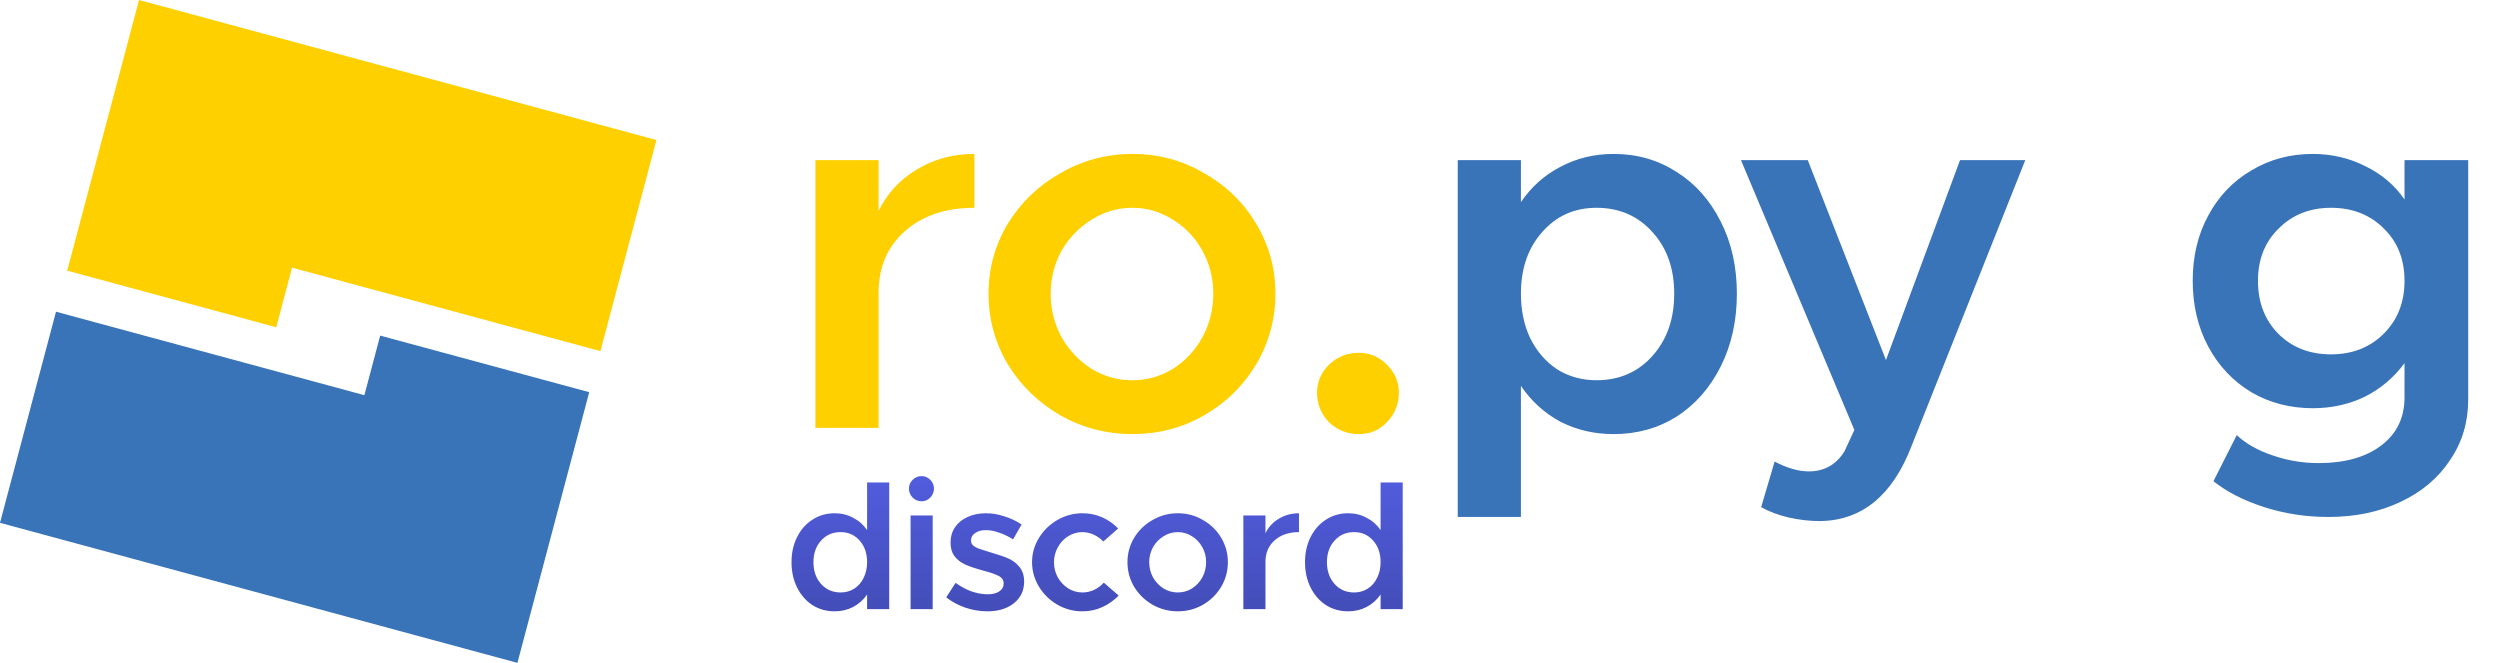
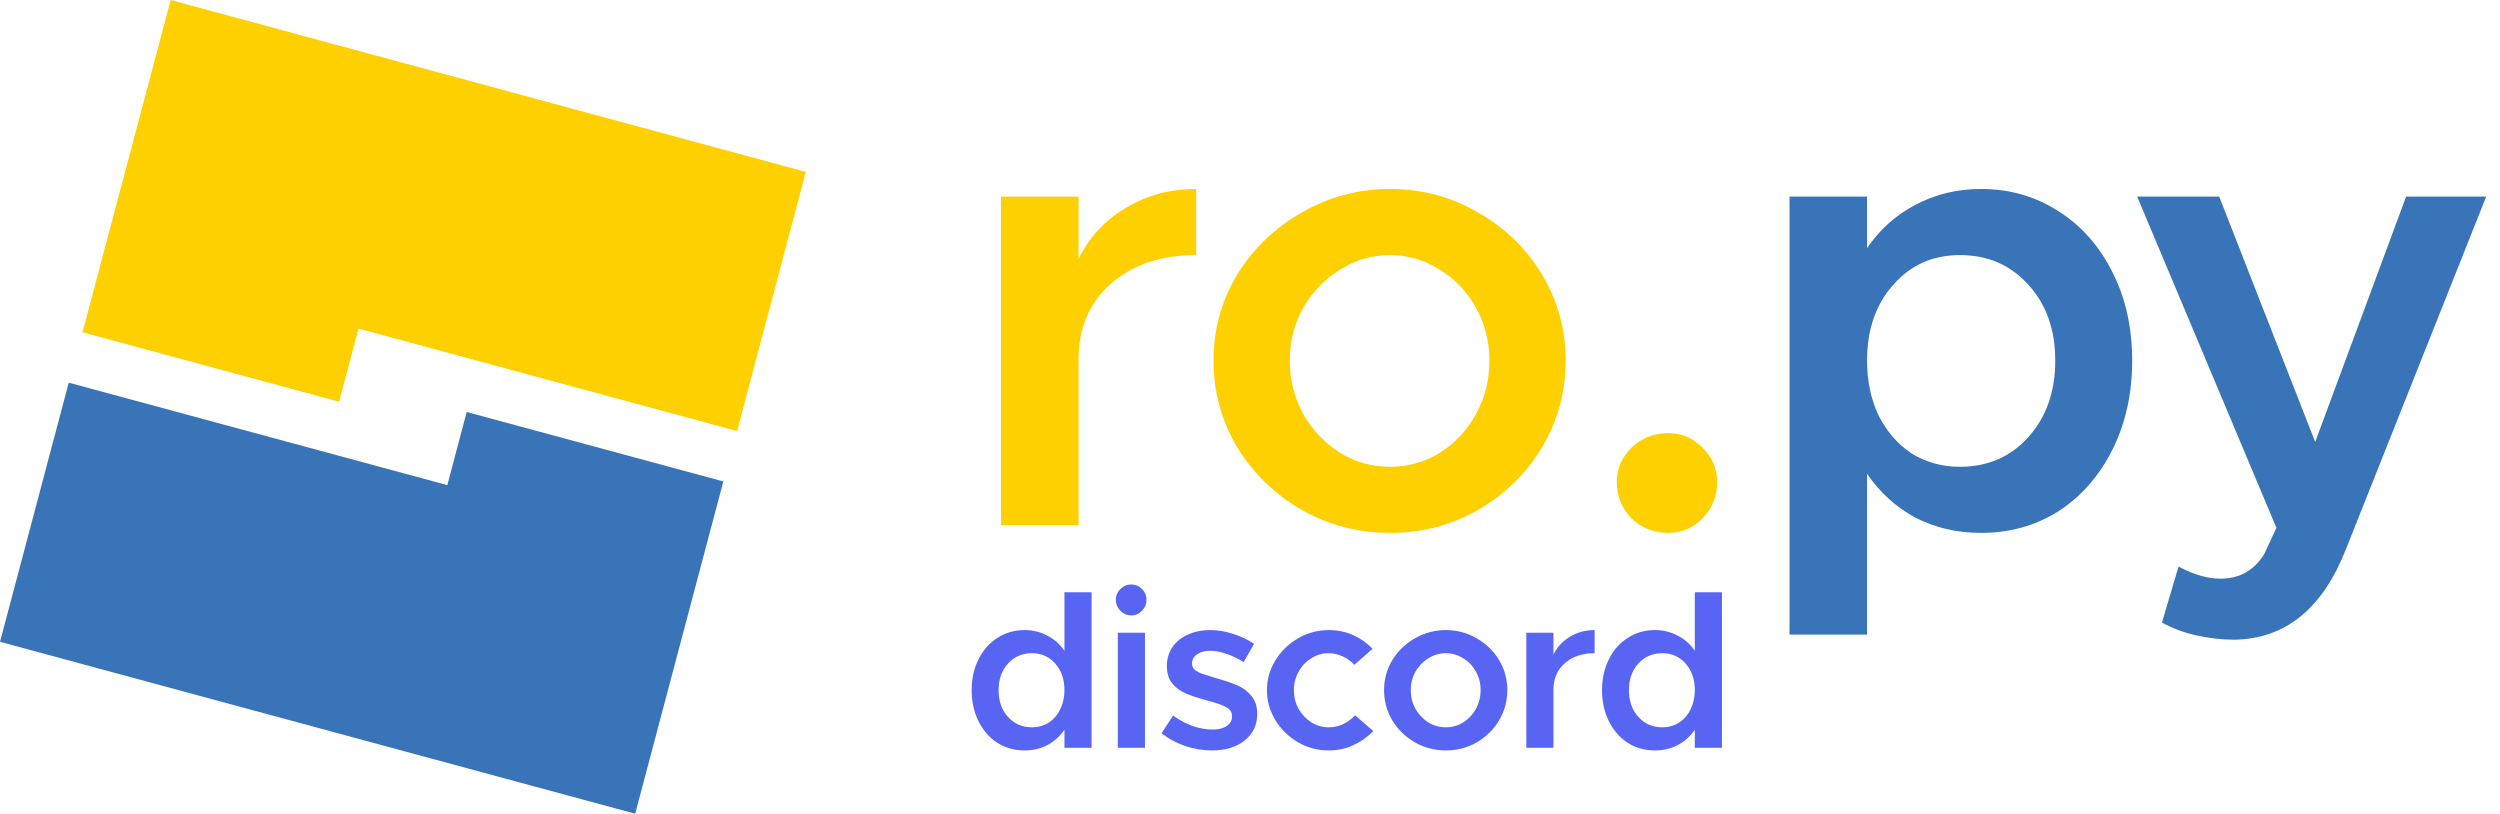
- <svg xmlns="http://www.w3.org/2000/svg" width="1931" height="512" viewBox="0 0 1931 512" fill="none">
+ <svg xmlns="http://www.w3.org/2000/svg" width="1573" height="512" viewBox="0 0 1573 512" fill="none">
  <path d="M507.029 108.164L107.376 0L51.914 209.073L213.373 252.771L225.579 206.759L463.771 271.225L507.029 108.164Z" fill="#FFD000" />
  <path d="M0 403.836L399.652 512L455.115 302.928L293.655 259.229L281.449 305.242L43.257 240.776L0 403.836Z" fill="#3974B8" />
  <path d="M678.629 162.9C685.296 149.3 695.163 138.633 708.229 130.9C721.296 122.9 736.096 118.9 752.629 118.9V160.5C730.496 160.5 712.629 166.5 699.029 178.5C685.429 190.5 678.629 206.367 678.629 226.1V330.5H629.829V123.7H678.629V162.9ZM874.742 335.3C854.742 335.3 836.208 330.5 819.142 320.9C802.075 311.033 788.475 297.833 778.342 281.3C768.475 264.5 763.542 246.367 763.542 226.9C763.542 207.433 768.475 189.433 778.342 172.9C788.475 156.367 802.075 143.3 819.142 133.7C836.208 123.833 854.742 118.9 874.742 118.9C894.742 118.9 913.142 123.833 929.942 133.7C947.008 143.3 960.475 156.367 970.342 172.9C980.208 189.433 985.142 207.433 985.142 226.9C985.142 246.367 980.208 264.5 970.342 281.3C960.475 297.833 947.008 311.033 929.942 320.9C913.142 330.5 894.742 335.3 874.742 335.3ZM874.742 293.7C885.942 293.7 896.342 290.767 905.942 284.9C915.542 278.767 923.142 270.633 928.742 260.5C934.342 250.1 937.142 238.9 937.142 226.9C937.142 214.9 934.342 203.833 928.742 193.7C923.142 183.567 915.542 175.567 905.942 169.7C896.342 163.567 885.942 160.5 874.742 160.5C863.275 160.5 852.742 163.567 843.142 169.7C833.542 175.567 825.808 183.567 819.942 193.7C814.342 203.833 811.542 214.9 811.542 226.9C811.542 238.9 814.342 250.1 819.942 260.5C825.808 270.633 833.542 278.767 843.142 284.9C852.742 290.767 863.275 293.7 874.742 293.7ZM1049.68 335.3C1040.62 335.3 1032.88 332.233 1026.48 326.1C1020.35 319.7 1017.28 312.1 1017.28 303.3C1017.28 295.033 1020.35 287.833 1026.48 281.7C1032.88 275.567 1040.62 272.5 1049.68 272.5C1057.95 272.5 1065.15 275.567 1071.28 281.7C1077.42 287.833 1080.48 295.033 1080.48 303.3C1080.48 312.1 1077.42 319.7 1071.28 326.1C1065.42 332.233 1058.22 335.3 1049.68 335.3Z" fill="#FFD000" />
-   <path d="M1246.36 118.9C1264.49 118.9 1280.76 123.567 1295.16 132.9C1309.56 141.967 1320.89 154.767 1329.16 171.3C1337.43 187.567 1341.56 206.1 1341.56 226.9C1341.56 247.7 1337.43 266.367 1329.16 282.9C1320.89 299.433 1309.56 312.367 1295.16 321.7C1280.76 330.767 1264.49 335.3 1246.36 335.3C1231.43 335.3 1217.69 332.1 1205.16 325.7C1192.89 319.033 1182.76 309.833 1174.76 298.1V399.3H1125.96V123.7H1174.76V156.1C1182.76 144.367 1192.89 135.3 1205.16 128.9C1217.69 122.233 1231.43 118.9 1246.36 118.9ZM1233.16 293.7C1250.76 293.7 1265.16 287.433 1276.36 274.9C1287.56 262.367 1293.16 246.367 1293.16 226.9C1293.16 207.433 1287.56 191.567 1276.36 179.3C1265.16 166.767 1250.76 160.5 1233.16 160.5C1216.09 160.5 1202.09 166.767 1191.16 179.3C1180.23 191.567 1174.76 207.433 1174.76 226.9C1174.76 239.7 1177.16 251.167 1181.96 261.3C1187.03 271.433 1193.96 279.433 1202.76 285.3C1211.83 290.9 1221.96 293.7 1233.16 293.7ZM1405.92 402.5C1397.92 402.5 1389.78 401.567 1381.52 399.7C1373.52 397.833 1366.45 395.167 1360.32 391.7L1370.72 356.5C1380.32 361.567 1389.12 364.1 1397.12 364.1C1409.12 364.1 1418.32 358.9 1424.72 348.5L1432.32 332.1L1344.72 123.7H1396.32L1456.72 278.1L1513.92 123.7H1564.32L1476.32 344.9C1461.65 382.767 1438.18 401.967 1405.92 402.5ZM1906.45 123.7V308.5C1906.45 326.1 1901.78 341.7 1892.45 355.3C1883.38 369.167 1870.58 379.967 1854.05 387.7C1837.78 395.433 1819.25 399.3 1798.45 399.3C1781.11 399.3 1764.58 396.767 1748.85 391.7C1733.11 386.633 1720.05 379.967 1709.65 371.7L1727.65 336.1C1734.85 342.767 1744.05 347.967 1755.25 351.7C1766.71 355.7 1778.58 357.7 1790.85 357.7C1811.11 357.7 1827.25 353.167 1839.25 344.1C1851.25 335.033 1857.25 322.633 1857.25 306.9V280.5C1848.98 291.7 1838.71 300.367 1826.45 306.5C1814.18 312.367 1800.85 315.3 1786.45 315.3C1768.85 315.3 1752.98 311.167 1738.85 302.9C1724.71 294.367 1713.65 282.633 1705.65 267.7C1697.65 252.767 1693.65 235.833 1693.65 216.9C1693.65 197.967 1697.65 181.167 1705.65 166.5C1713.65 151.567 1724.71 139.967 1738.85 131.7C1752.98 123.167 1768.85 118.9 1786.45 118.9C1801.11 118.9 1814.71 122.1 1827.25 128.5C1839.78 134.633 1849.78 143.167 1857.25 154.1V123.7H1906.45ZM1800.45 273.7C1816.98 273.7 1830.58 268.367 1841.25 257.7C1851.91 247.033 1857.25 233.433 1857.25 216.9C1857.25 200.367 1851.91 186.9 1841.25 176.5C1830.58 165.833 1816.98 160.5 1800.45 160.5C1784.18 160.5 1770.71 165.833 1760.05 176.5C1749.38 186.9 1744.05 200.367 1744.05 216.9C1744.05 233.433 1749.25 247.033 1759.65 257.7C1770.31 268.367 1783.91 273.7 1800.45 273.7Z" fill="#3974B8" />
-   <path d="M686.829 372.64V470.5H669.749V459.16C666.949 463.267 663.356 466.487 658.969 468.82C654.676 471.06 649.916 472.18 644.689 472.18C638.343 472.18 632.649 470.593 627.609 467.42C622.569 464.153 618.603 459.627 615.709 453.84C612.816 448.053 611.369 441.52 611.369 434.24C611.369 426.96 612.816 420.473 615.709 414.78C618.603 408.993 622.569 404.513 627.609 401.34C632.649 398.073 638.343 396.44 644.689 396.44C649.916 396.44 654.676 397.607 658.969 399.94C663.356 402.18 666.949 405.353 669.749 409.46V372.64H686.829ZM649.309 457.62C653.229 457.62 656.729 456.64 659.809 454.68C662.983 452.627 665.409 449.827 667.089 446.28C668.863 442.733 669.749 438.72 669.749 434.24C669.749 427.427 667.836 421.873 664.009 417.58C660.183 413.193 655.283 411 649.309 411C643.149 411 638.109 413.193 634.189 417.58C630.269 421.873 628.309 427.427 628.309 434.24C628.309 441.053 630.269 446.653 634.189 451.04C638.109 455.427 643.149 457.62 649.309 457.62ZM703.33 398.12H720.41V470.5H703.33V398.12ZM711.87 387.2C709.163 387.2 706.83 386.22 704.87 384.26C703.003 382.3 702.07 380.013 702.07 377.4C702.07 374.787 703.003 372.547 704.87 370.68C706.83 368.72 709.163 367.74 711.87 367.74C714.483 367.74 716.723 368.72 718.59 370.68C720.456 372.547 721.39 374.787 721.39 377.4C721.39 380.013 720.456 382.3 718.59 384.26C716.723 386.22 714.483 387.2 711.87 387.2ZM762.619 472.18C757.019 472.18 751.372 471.247 745.679 469.38C740.079 467.42 735.132 464.76 730.839 461.4L738.119 450.2C741.945 453 746.005 455.193 750.299 456.78C754.685 458.273 758.885 459.02 762.899 459.02C766.725 459.02 769.712 458.273 771.859 456.78C774.099 455.287 775.219 453.28 775.219 450.76C775.219 448.147 773.959 446.187 771.439 444.88C769.012 443.573 765.139 442.22 759.819 440.82C753.939 439.233 749.179 437.647 745.539 436.06C741.992 434.38 739.192 432.187 737.139 429.48C735.179 426.773 734.199 423.32 734.199 419.12C734.199 414.64 735.319 410.72 737.559 407.36C739.892 403.907 743.112 401.247 747.219 399.38C751.419 397.42 756.179 396.44 761.499 396.44C766.259 396.44 771.019 397.233 775.779 398.82C780.632 400.313 785.065 402.413 789.079 405.12L782.499 416.6C778.952 414.36 775.359 412.633 771.719 411.42C768.079 410.113 764.672 409.46 761.499 409.46C758.139 409.46 755.385 410.207 753.239 411.7C751.092 413.1 750.019 415.013 750.019 417.44C750.019 419.027 750.532 420.287 751.559 421.22C752.585 422.153 754.032 422.993 755.899 423.74C757.765 424.393 760.985 425.42 765.559 426.82C770.879 428.313 775.265 429.807 778.719 431.3C782.172 432.793 785.065 434.987 787.399 437.88C789.825 440.773 791.039 444.553 791.039 449.22C791.039 456.127 788.425 461.68 783.199 465.88C777.972 470.08 771.112 472.18 762.619 472.18ZM835.94 472.18C829.034 472.18 822.594 470.453 816.62 467C810.74 463.547 806.027 458.927 802.48 453.14C798.934 447.26 797.16 440.96 797.16 434.24C797.16 427.52 798.934 421.267 802.48 415.48C806.027 409.693 810.787 405.073 816.76 401.62C822.734 398.167 829.174 396.44 836.08 396.44C841.494 396.44 846.534 397.467 851.2 399.52C855.867 401.573 860.02 404.467 863.66 408.2L852.18 418.28C850.127 416.04 847.654 414.267 844.76 412.96C841.867 411.653 838.927 411 835.94 411C832.02 411 828.38 412.073 825.02 414.22C821.66 416.273 819 419.12 817.04 422.76C815.08 426.307 814.1 430.133 814.1 434.24C814.1 438.44 815.08 442.36 817.04 446C819.094 449.547 821.8 452.393 825.16 454.54C828.52 456.593 832.16 457.62 836.08 457.62C839.16 457.62 842.147 456.967 845.04 455.66C847.934 454.26 850.454 452.393 852.6 450.06L864.08 460C860.347 463.827 856.1 466.813 851.34 468.96C846.674 471.107 841.54 472.18 835.94 472.18ZM909.772 472.18C902.772 472.18 896.285 470.5 890.312 467.14C884.338 463.687 879.578 459.067 876.032 453.28C872.578 447.4 870.852 441.053 870.852 434.24C870.852 427.427 872.578 421.127 876.032 415.34C879.578 409.553 884.338 404.98 890.312 401.62C896.285 398.167 902.772 396.44 909.772 396.44C916.772 396.44 923.212 398.167 929.092 401.62C935.065 404.98 939.778 409.553 943.232 415.34C946.685 421.127 948.412 427.427 948.412 434.24C948.412 441.053 946.685 447.4 943.232 453.28C939.778 459.067 935.065 463.687 929.092 467.14C923.212 470.5 916.772 472.18 909.772 472.18ZM909.772 457.62C913.692 457.62 917.332 456.593 920.692 454.54C924.052 452.393 926.712 449.547 928.672 446C930.632 442.36 931.612 438.44 931.612 434.24C931.612 430.04 930.632 426.167 928.672 422.62C926.712 419.073 924.052 416.273 920.692 414.22C917.332 412.073 913.692 411 909.772 411C905.758 411 902.072 412.073 898.712 414.22C895.352 416.273 892.645 419.073 890.592 422.62C888.632 426.167 887.652 430.04 887.652 434.24C887.652 438.44 888.632 442.36 890.592 446C892.645 449.547 895.352 452.393 898.712 454.54C902.072 456.593 905.758 457.62 909.772 457.62ZM977.441 411.84C979.774 407.08 983.228 403.347 987.801 400.64C992.374 397.84 997.554 396.44 1003.34 396.44V411C995.594 411 989.341 413.1 984.581 417.3C979.821 421.5 977.441 427.053 977.441 433.96V470.5H960.361V398.12H977.441V411.84ZM1083.45 372.64V470.5H1066.37V459.16C1063.57 463.267 1059.98 466.487 1055.59 468.82C1051.3 471.06 1046.54 472.18 1041.31 472.18C1034.96 472.18 1029.27 470.593 1024.23 467.42C1019.19 464.153 1015.22 459.627 1012.33 453.84C1009.44 448.053 1007.99 441.52 1007.99 434.24C1007.99 426.96 1009.44 420.473 1012.33 414.78C1015.22 408.993 1019.19 404.513 1024.23 401.34C1029.27 398.073 1034.96 396.44 1041.31 396.44C1046.54 396.44 1051.3 397.607 1055.59 399.94C1059.98 402.18 1063.57 405.353 1066.37 409.46V372.64H1083.45ZM1045.93 457.62C1049.85 457.62 1053.35 456.64 1056.43 454.68C1059.6 452.627 1062.03 449.827 1063.71 446.28C1065.48 442.733 1066.37 438.72 1066.37 434.24C1066.37 427.427 1064.46 421.873 1060.63 417.58C1056.8 413.193 1051.9 411 1045.93 411C1039.77 411 1034.73 413.193 1030.81 417.58C1026.89 421.873 1024.93 427.427 1024.93 434.24C1024.93 441.053 1026.89 446.653 1030.81 451.04C1034.73 455.427 1039.77 457.62 1045.93 457.62Z" fill="url(#paint0_linear_134:6)" />
-   <defs>
-     <linearGradient id="paint0_linear_134:6" x1="1268.53" y1="12.5" x2="1268.53" y2="499.5" gradientUnits="userSpaceOnUse">
-       <stop offset="0.615" stop-color="#5865F2" />
-       <stop offset="1" stop-color="#4049AE" />
-     </linearGradient>
-   </defs>
+   <path d="M1246.36 118.9C1264.49 118.9 1280.76 123.567 1295.16 132.9C1309.56 141.967 1320.89 154.767 1329.16 171.3C1337.43 187.567 1341.56 206.1 1341.56 226.9C1341.56 247.7 1337.43 266.367 1329.16 282.9C1320.89 299.433 1309.56 312.367 1295.16 321.7C1280.76 330.767 1264.49 335.3 1246.36 335.3C1231.43 335.3 1217.69 332.1 1205.16 325.7C1192.89 319.033 1182.76 309.833 1174.76 298.1V399.3H1125.96V123.7H1174.76V156.1C1182.76 144.367 1192.89 135.3 1205.16 128.9C1217.69 122.233 1231.43 118.9 1246.36 118.9ZM1233.16 293.7C1250.76 293.7 1265.16 287.433 1276.36 274.9C1287.56 262.367 1293.16 246.367 1293.16 226.9C1293.16 207.433 1287.56 191.567 1276.36 179.3C1265.16 166.767 1250.76 160.5 1233.16 160.5C1216.09 160.5 1202.09 166.767 1191.16 179.3C1180.23 191.567 1174.76 207.433 1174.76 226.9C1174.76 239.7 1177.16 251.167 1181.96 261.3C1187.03 271.433 1193.96 279.433 1202.76 285.3C1211.83 290.9 1221.96 293.7 1233.16 293.7ZM1405.92 402.5C1397.92 402.5 1389.78 401.567 1381.52 399.7C1373.52 397.833 1366.45 395.167 1360.32 391.7L1370.72 356.5C1380.32 361.567 1389.12 364.1 1397.12 364.1C1409.12 364.1 1418.32 358.9 1424.72 348.5L1432.32 332.1L1344.72 123.7H1396.32L1456.72 278.1L1513.92 123.7H1564.32L1476.32 344.9C1461.65 382.767 1438.18 401.967 1405.92 402.5Z" fill="#3974B8" />
+   <path d="M686.829 372.64V470.5H669.749V459.16C666.949 463.267 663.356 466.487 658.969 468.82C654.676 471.06 649.916 472.18 644.689 472.18C638.343 472.18 632.649 470.593 627.609 467.42C622.569 464.153 618.603 459.627 615.709 453.84C612.816 448.053 611.369 441.52 611.369 434.24C611.369 426.96 612.816 420.473 615.709 414.78C618.603 408.993 622.569 404.513 627.609 401.34C632.649 398.073 638.343 396.44 644.689 396.44C649.916 396.44 654.676 397.607 658.969 399.94C663.356 402.18 666.949 405.353 669.749 409.46V372.64H686.829ZM649.309 457.62C653.229 457.62 656.729 456.64 659.809 454.68C662.983 452.627 665.409 449.827 667.089 446.28C668.863 442.733 669.749 438.72 669.749 434.24C669.749 427.427 667.836 421.873 664.009 417.58C660.183 413.193 655.283 411 649.309 411C643.149 411 638.109 413.193 634.189 417.58C630.269 421.873 628.309 427.427 628.309 434.24C628.309 441.053 630.269 446.653 634.189 451.04C638.109 455.427 643.149 457.62 649.309 457.62ZM703.33 398.12H720.41V470.5H703.33V398.12ZM711.87 387.2C709.163 387.2 706.83 386.22 704.87 384.26C703.003 382.3 702.07 380.013 702.07 377.4C702.07 374.787 703.003 372.547 704.87 370.68C706.83 368.72 709.163 367.74 711.87 367.74C714.483 367.74 716.723 368.72 718.59 370.68C720.456 372.547 721.39 374.787 721.39 377.4C721.39 380.013 720.456 382.3 718.59 384.26C716.723 386.22 714.483 387.2 711.87 387.2ZM762.619 472.18C757.019 472.18 751.372 471.247 745.679 469.38C740.079 467.42 735.132 464.76 730.839 461.4L738.119 450.2C741.945 453 746.005 455.193 750.299 456.78C754.685 458.273 758.885 459.02 762.899 459.02C766.725 459.02 769.712 458.273 771.859 456.78C774.099 455.287 775.219 453.28 775.219 450.76C775.219 448.147 773.959 446.187 771.439 444.88C769.012 443.573 765.139 442.22 759.819 440.82C753.939 439.233 749.179 437.647 745.539 436.06C741.992 434.38 739.192 432.187 737.139 429.48C735.179 426.773 734.199 423.32 734.199 419.12C734.199 414.64 735.319 410.72 737.559 407.36C739.892 403.907 743.112 401.247 747.219 399.38C751.419 397.42 756.179 396.44 761.499 396.44C766.259 396.44 771.019 397.233 775.779 398.82C780.632 400.313 785.065 402.413 789.079 405.12L782.499 416.6C778.952 414.36 775.359 412.633 771.719 411.42C768.079 410.113 764.672 409.46 761.499 409.46C758.139 409.46 755.385 410.207 753.239 411.7C751.092 413.1 750.019 415.013 750.019 417.44C750.019 419.027 750.532 420.287 751.559 421.22C752.585 422.153 754.032 422.993 755.899 423.74C757.765 424.393 760.985 425.42 765.559 426.82C770.879 428.313 775.265 429.807 778.719 431.3C782.172 432.793 785.065 434.987 787.399 437.88C789.825 440.773 791.039 444.553 791.039 449.22C791.039 456.127 788.425 461.68 783.199 465.88C777.972 470.08 771.112 472.18 762.619 472.18ZM835.94 472.18C829.034 472.18 822.594 470.453 816.62 467C810.74 463.547 806.027 458.927 802.48 453.14C798.934 447.26 797.16 440.96 797.16 434.24C797.16 427.52 798.934 421.267 802.48 415.48C806.027 409.693 810.787 405.073 816.76 401.62C822.734 398.167 829.174 396.44 836.08 396.44C841.494 396.44 846.534 397.467 851.2 399.52C855.867 401.573 860.02 404.467 863.66 408.2L852.18 418.28C850.127 416.04 847.654 414.267 844.76 412.96C841.867 411.653 838.927 411 835.94 411C832.02 411 828.38 412.073 825.02 414.22C821.66 416.273 819 419.12 817.04 422.76C815.08 426.307 814.1 430.133 814.1 434.24C814.1 438.44 815.08 442.36 817.04 446C819.094 449.547 821.8 452.393 825.16 454.54C828.52 456.593 832.16 457.62 836.08 457.62C839.16 457.62 842.147 456.967 845.04 455.66C847.934 454.26 850.454 452.393 852.6 450.06L864.08 460C860.347 463.827 856.1 466.813 851.34 468.96C846.674 471.107 841.54 472.18 835.94 472.18ZM909.772 472.18C902.772 472.18 896.285 470.5 890.312 467.14C884.338 463.687 879.578 459.067 876.032 453.28C872.578 447.4 870.852 441.053 870.852 434.24C870.852 427.427 872.578 421.127 876.032 415.34C879.578 409.553 884.338 404.98 890.312 401.62C896.285 398.167 902.772 396.44 909.772 396.44C916.772 396.44 923.212 398.167 929.092 401.62C935.065 404.98 939.778 409.553 943.232 415.34C946.685 421.127 948.412 427.427 948.412 434.24C948.412 441.053 946.685 447.4 943.232 453.28C939.778 459.067 935.065 463.687 929.092 467.14C923.212 470.5 916.772 472.18 909.772 472.18ZM909.772 457.62C913.692 457.62 917.332 456.593 920.692 454.54C924.052 452.393 926.712 449.547 928.672 446C930.632 442.36 931.612 438.44 931.612 434.24C931.612 430.04 930.632 426.167 928.672 422.62C926.712 419.073 924.052 416.273 920.692 414.22C917.332 412.073 913.692 411 909.772 411C905.758 411 902.072 412.073 898.712 414.22C895.352 416.273 892.645 419.073 890.592 422.62C888.632 426.167 887.652 430.04 887.652 434.24C887.652 438.44 888.632 442.36 890.592 446C892.645 449.547 895.352 452.393 898.712 454.54C902.072 456.593 905.758 457.62 909.772 457.62ZM977.441 411.84C979.774 407.08 983.228 403.347 987.801 400.64C992.374 397.84 997.554 396.44 1003.34 396.44V411C995.594 411 989.341 413.1 984.581 417.3C979.821 421.5 977.441 427.053 977.441 433.96V470.5H960.361V398.12H977.441V411.84ZM1083.45 372.64V470.5H1066.37V459.16C1063.57 463.267 1059.98 466.487 1055.59 468.82C1051.3 471.06 1046.54 472.18 1041.31 472.18C1034.96 472.18 1029.27 470.593 1024.23 467.42C1019.19 464.153 1015.22 459.627 1012.33 453.84C1009.44 448.053 1007.99 441.52 1007.99 434.24C1007.99 426.96 1009.44 420.473 1012.33 414.78C1015.22 408.993 1019.19 404.513 1024.23 401.34C1029.27 398.073 1034.96 396.44 1041.31 396.44C1046.54 396.44 1051.3 397.607 1055.59 399.94C1059.98 402.18 1063.57 405.353 1066.37 409.46V372.64H1083.45ZM1045.93 457.62C1049.85 457.62 1053.35 456.64 1056.43 454.68C1059.6 452.627 1062.03 449.827 1063.71 446.28C1065.48 442.733 1066.37 438.72 1066.37 434.24C1066.37 427.427 1064.46 421.873 1060.63 417.58C1056.8 413.193 1051.9 411 1045.93 411C1039.77 411 1034.73 413.193 1030.81 417.58C1026.89 421.873 1024.93 427.427 1024.93 434.24C1024.93 441.053 1026.89 446.653 1030.81 451.04C1034.73 455.427 1039.77 457.62 1045.93 457.62Z" fill="#5865F2" />
</svg>
